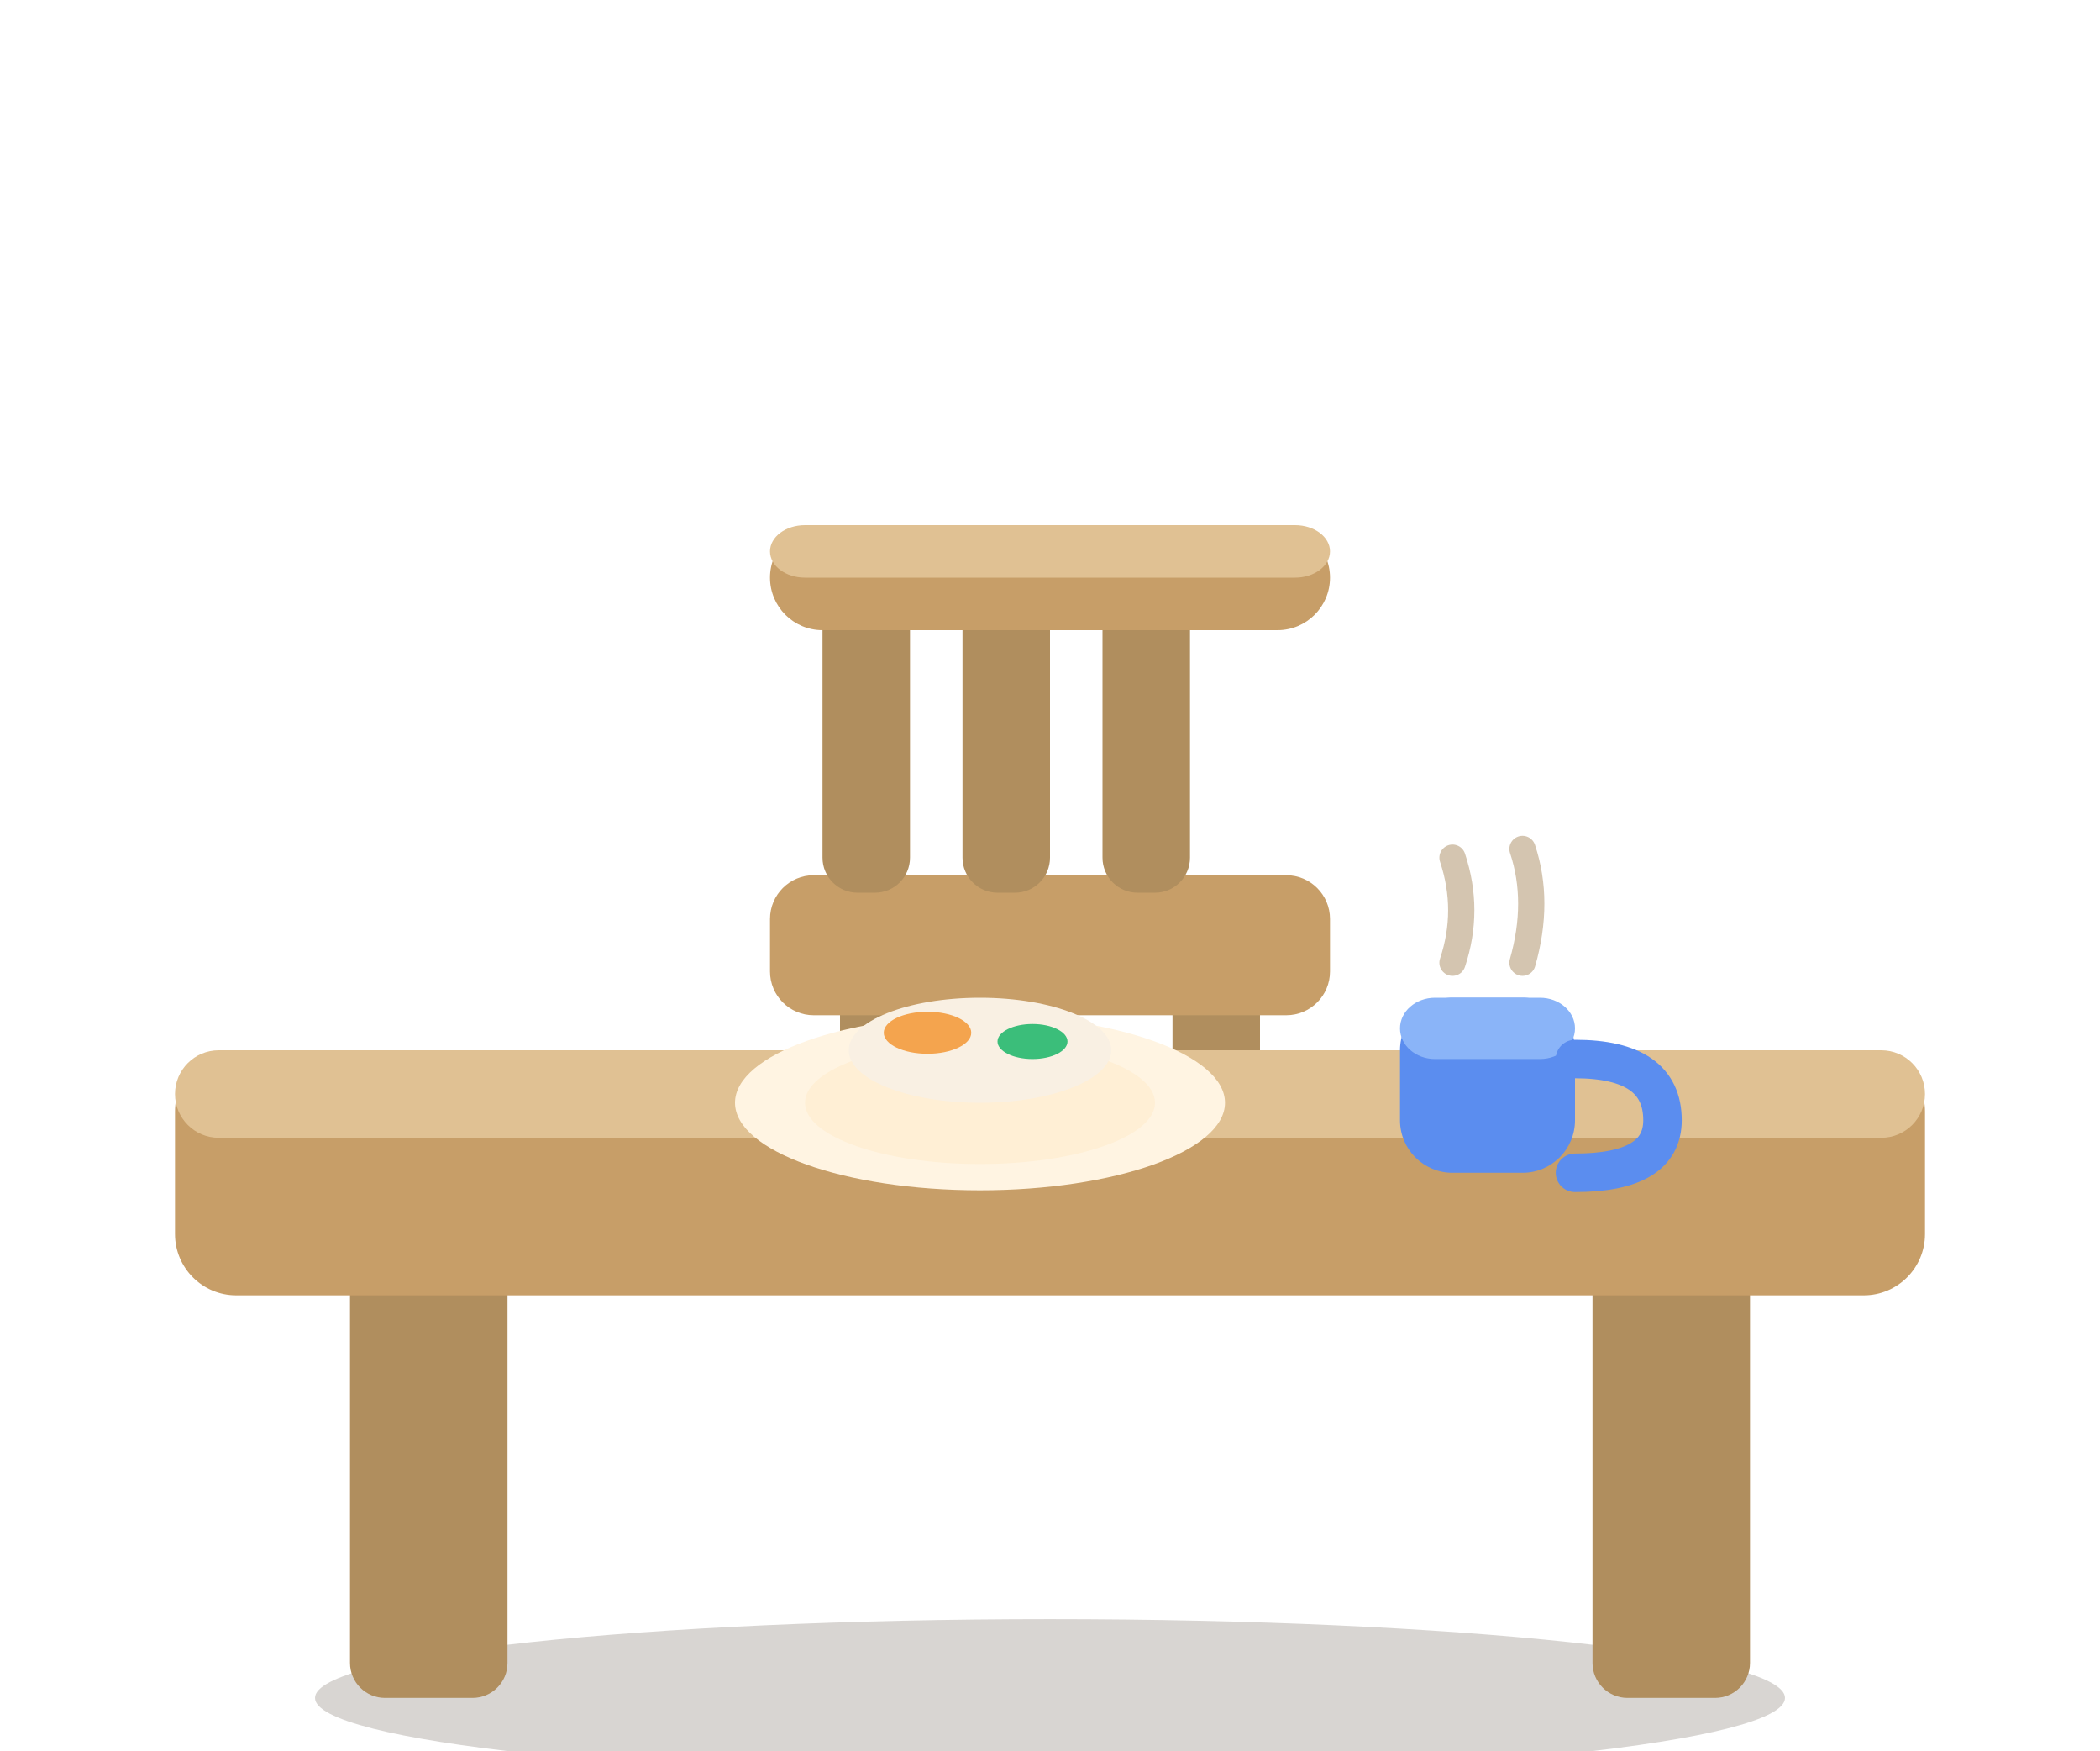
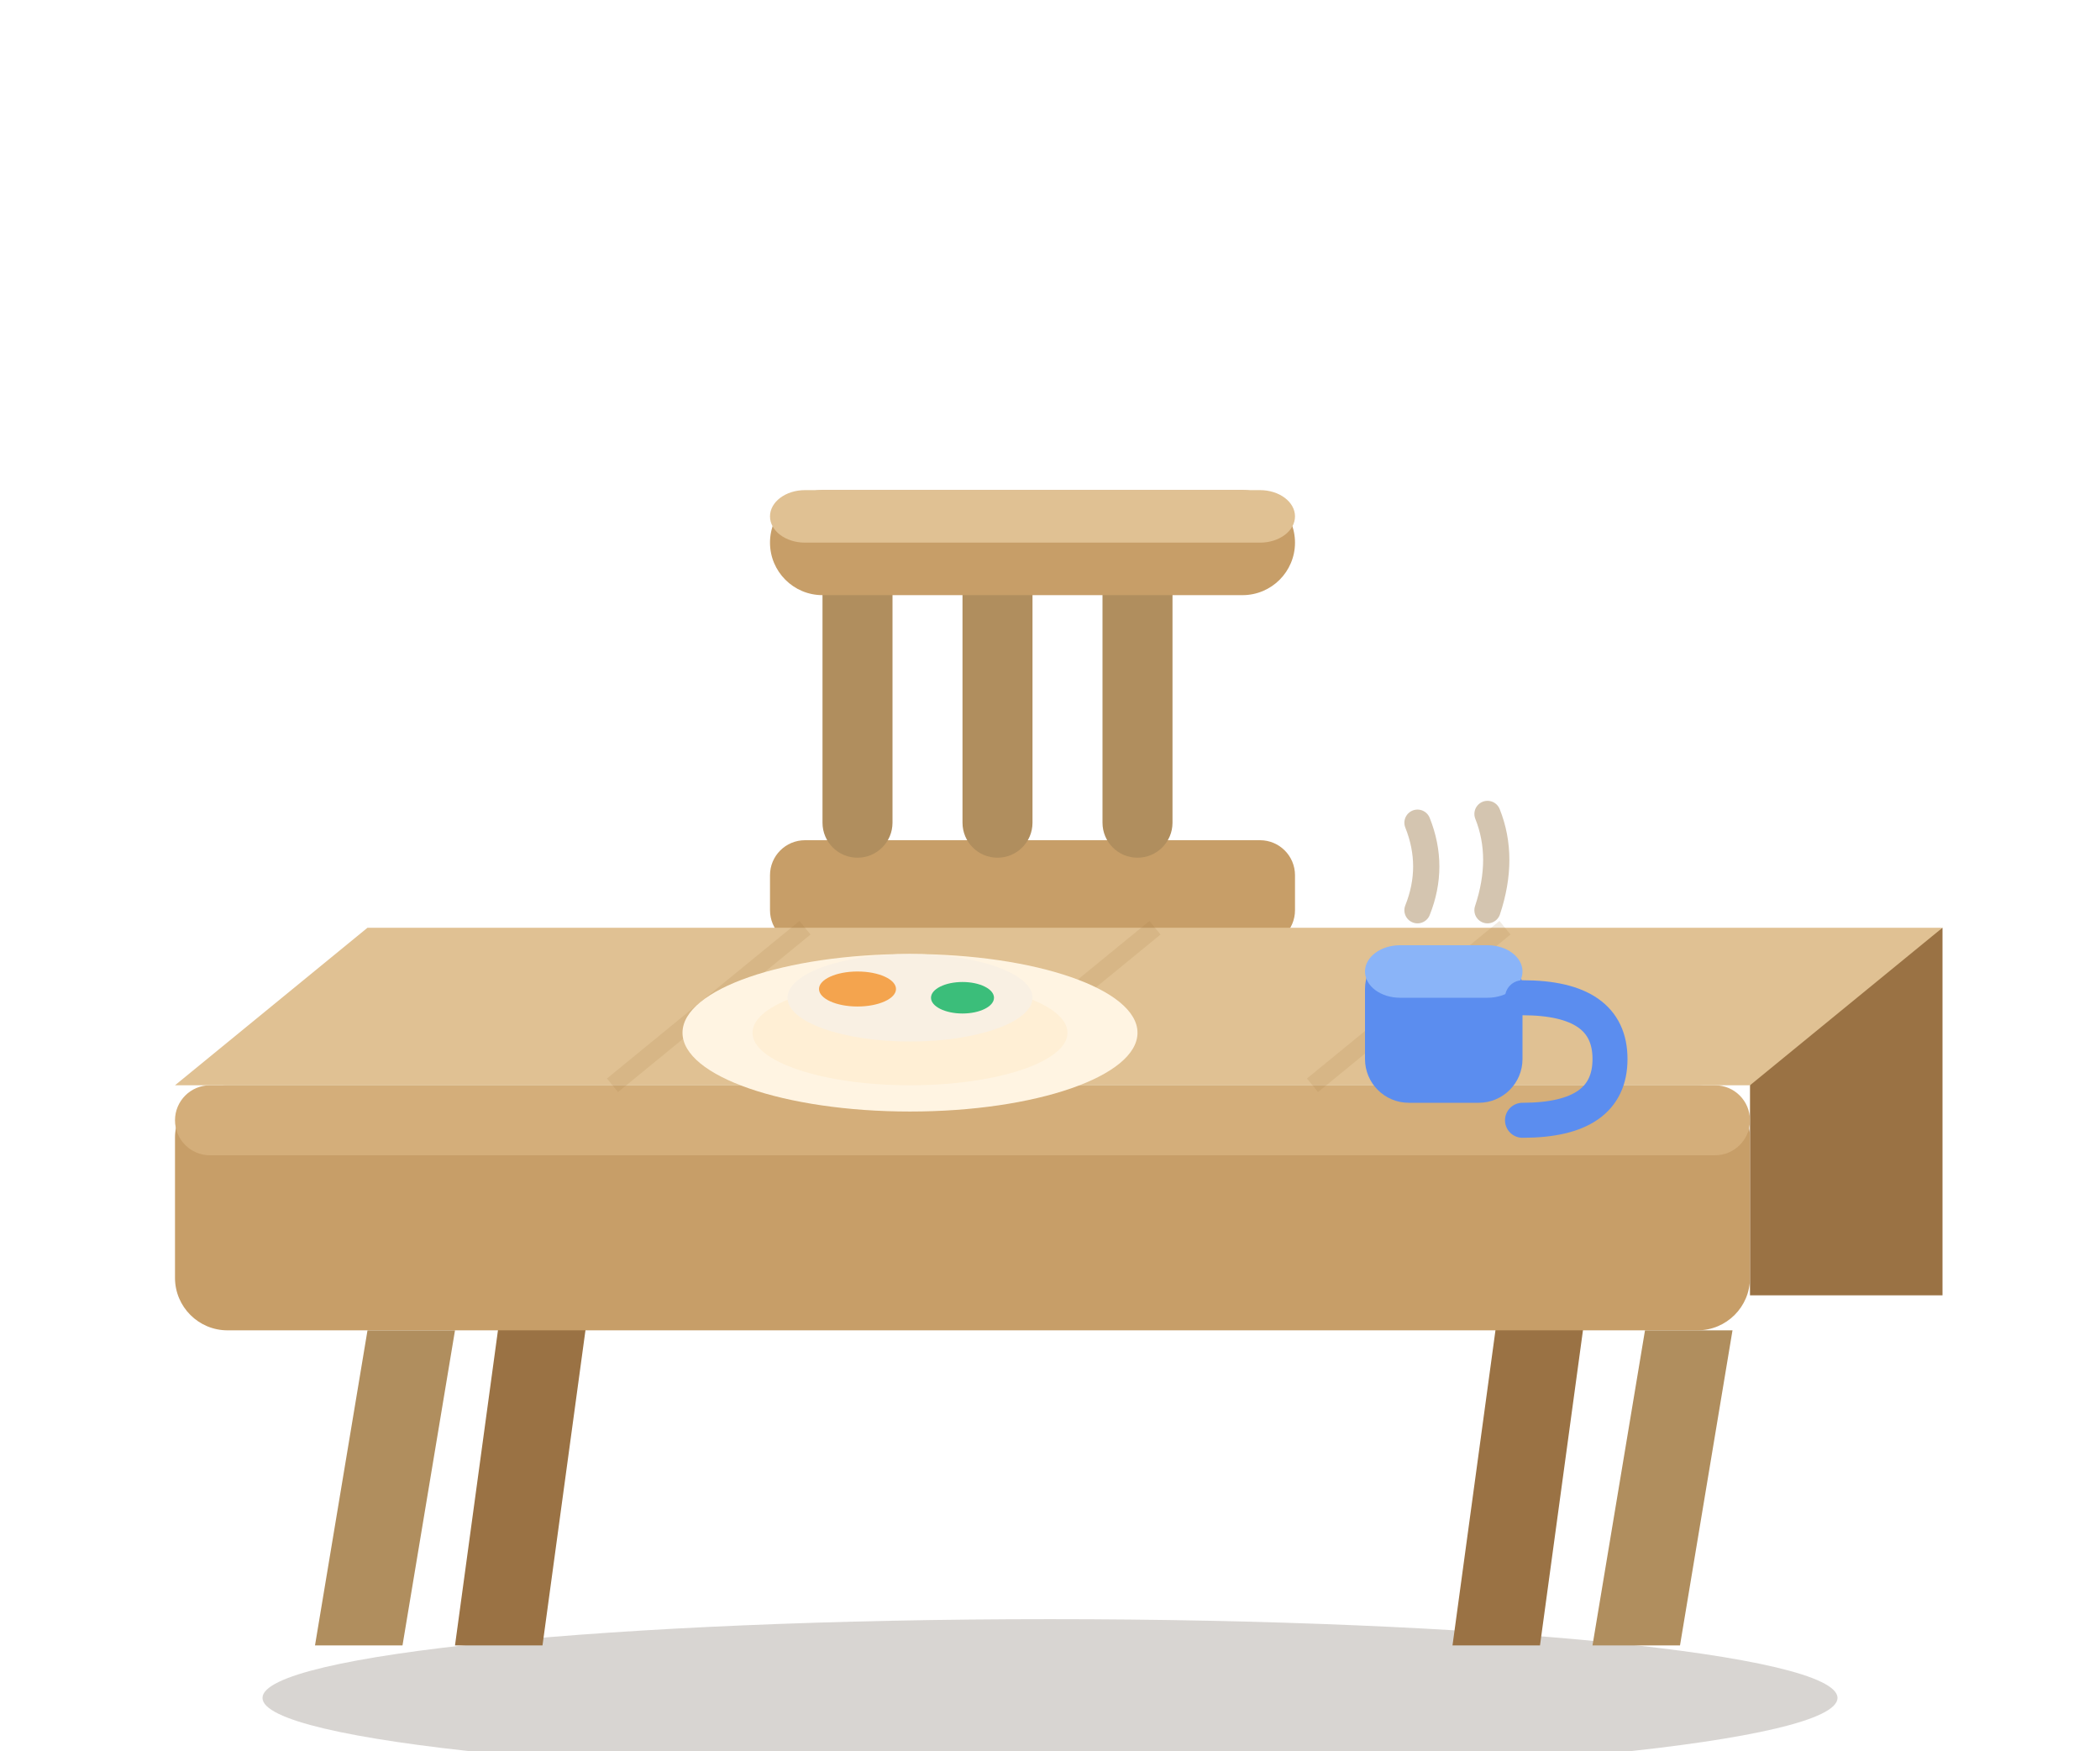
<svg xmlns="http://www.w3.org/2000/svg" viewBox="0 0 120 100">
-   <ellipse cx="60" cy="97" rx="42" ry="4.5" fill="rgba(40,25,8,0.18)" />
-   <rect x="48" y="56" width="5" height="8" rx="1.5" fill="#b08e5e" />
-   <rect x="67" y="56" width="5" height="8" rx="1.5" fill="#b08e5e" />
-   <rect x="44" y="50" width="32" height="8" rx="2.5" fill="#c79e68" />
-   <rect x="47" y="33" width="5" height="18" rx="2" fill="#b08e5e" />
-   <rect x="55" y="33" width="5" height="18" rx="2" fill="#b08e5e" />
-   <rect x="63" y="33" width="5" height="18" rx="2" fill="#b08e5e" />
-   <rect x="44" y="30" width="32" height="6" rx="3" fill="#c79e68" />
-   <rect x="44" y="30" width="32" height="3" rx="2" fill="#e0c193" />
-   <rect x="20" y="72" width="9" height="25" rx="2" fill="#b08e5e" />
-   <rect x="91" y="72" width="9" height="25" rx="2" fill="#b08e5e" />
-   <rect x="10" y="60" width="100" height="14" rx="3.5" fill="#c79e68" />
-   <rect x="10" y="60" width="100" height="5" rx="2.5" fill="#e0c193" />
-   <ellipse cx="56" cy="63" rx="14" ry="5" fill="#fff4e2" />
-   <ellipse cx="56" cy="63" rx="10" ry="3.5" fill="#ffefd5" />
-   <ellipse cx="56" cy="60" rx="7.5" ry="3" fill="#f9f0e3" />
-   <ellipse cx="53" cy="59" rx="2.5" ry="1.2" fill="#f4a44e" />
-   <ellipse cx="59" cy="59.5" rx="2" ry="1" fill="#3bbe7a" />
-   <rect x="80" y="57" width="10" height="10" rx="3" fill="#5b8def" />
-   <rect x="80" y="57" width="10" height="3.5" rx="2" fill="#8ab4f8" />
-   <path d="M90 60.5 Q95 60.5 95 64 Q95 67 90 67" fill="none" stroke="#5b8def" stroke-width="2.2" stroke-linecap="round" />
-   <path d="M83 55 Q84 52 83 49" fill="none" stroke="#d4c5b0" stroke-width="1.5" stroke-linecap="round" />
-   <path d="M87 55 Q88 51.5 87 48.5" fill="none" stroke="#d4c5b0" stroke-width="1.5" stroke-linecap="round" />
+   <ellipse cx="60" cy="97" rx="45" ry="4.5" fill="rgba(40,25,8,0.18)" />
+   <rect x="44" y="48" width="30" height="6" rx="2" fill="#c79e68" />
+   <rect x="47" y="31" width="4" height="18" rx="2" fill="#b08e5e" />
+   <rect x="55" y="31" width="4" height="18" rx="2" fill="#b08e5e" />
+   <rect x="63" y="31" width="4" height="18" rx="2" fill="#b08e5e" />
+   <rect x="44" y="28" width="30" height="6" rx="3" fill="#c79e68" />
+   <rect x="44" y="28" width="30" height="3" rx="2" fill="#e0c193" />
+   <polygon points="29,72 34,72 31,94 26,94" fill="#9a7244" />
+   <polygon points="86,72 91,72 88,94 83,94" fill="#9a7244" />
+   <polygon points="21,76 26,76 23,94 18,94" fill="#b08e5e" />
+   <polygon points="94,76 99,76 96,94 91,94" fill="#b08e5e" />
+   <polygon points="100,60 111,53 111,74 100,74" fill="#9a7244" />
+   <rect x="10" y="62" width="90" height="14" rx="3" fill="#c79e68" />
+   <rect x="10" y="62" width="90" height="4" rx="2" fill="#d4ae7a" />
+   <polygon points="10,62 100,62 111,53 21,53" fill="#e0c193" />
+   <line x1="35" y1="62" x2="46" y2="53" stroke="rgba(160,120,60,0.15)" stroke-width="1" />
+   <line x1="55" y1="62" x2="66" y2="53" stroke="rgba(160,120,60,0.15)" stroke-width="1" />
+   <line x1="75" y1="62" x2="86" y2="53" stroke="rgba(160,120,60,0.15)" stroke-width="1" />
+   <ellipse cx="52" cy="59" rx="13" ry="4.5" fill="#fff4e2" />
+   <ellipse cx="52" cy="59" rx="9" ry="3" fill="#ffefd5" />
+   <ellipse cx="52" cy="57" rx="7" ry="2.5" fill="#f9f0e3" />
+   <ellipse cx="49" cy="56.5" rx="2.2" ry="1" fill="#f4a44e" />
+   <ellipse cx="55" cy="57" rx="1.8" ry="0.9" fill="#3bbe7a" />
+   <rect x="78" y="54" width="9" height="9" rx="2.5" fill="#5b8def" />
+   <rect x="78" y="54" width="9" height="3" rx="2" fill="#8ab4f8" />
+   <path d="M87 57 Q92 57 92 60.5 Q92 64 87 64" fill="none" stroke="#5b8def" stroke-width="2" stroke-linecap="round" />
+   <path d="M81 52 Q82 49.5 81 47" fill="none" stroke="#d4c5b0" stroke-width="1.5" stroke-linecap="round" />
+   <path d="M85 52 Q86 49 85 46.5" fill="none" stroke="#d4c5b0" stroke-width="1.5" stroke-linecap="round" />
</svg>
